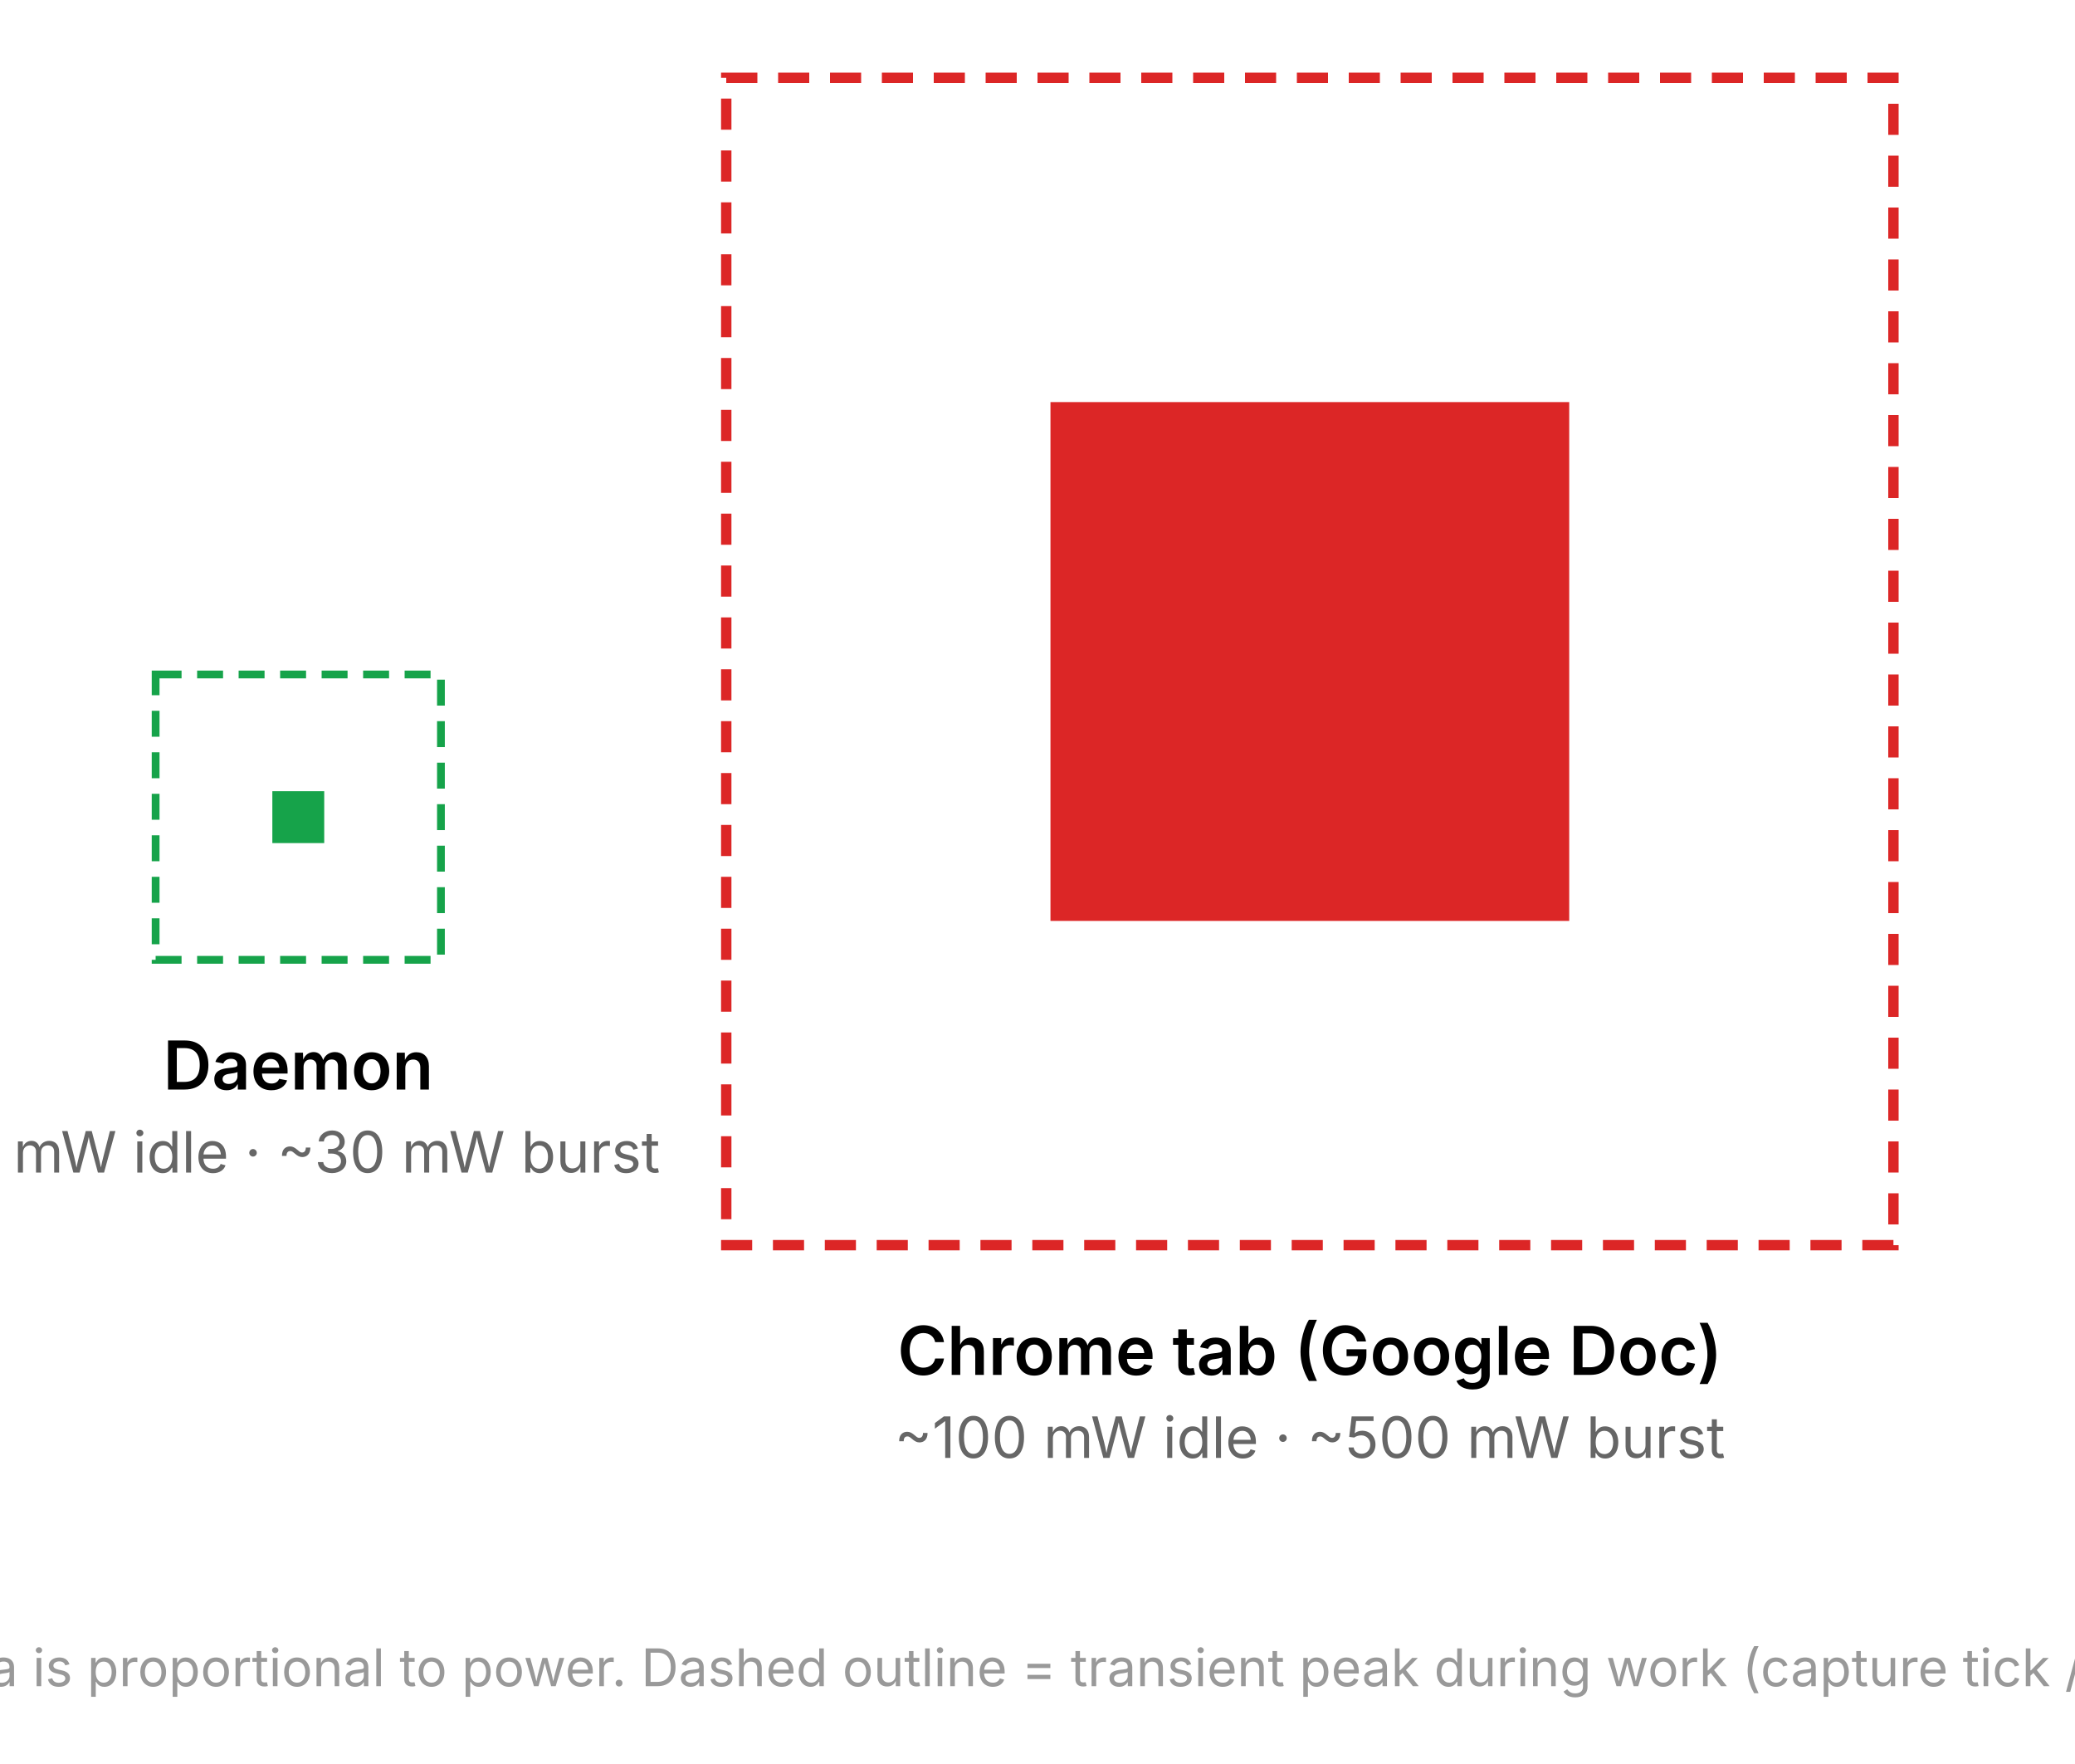
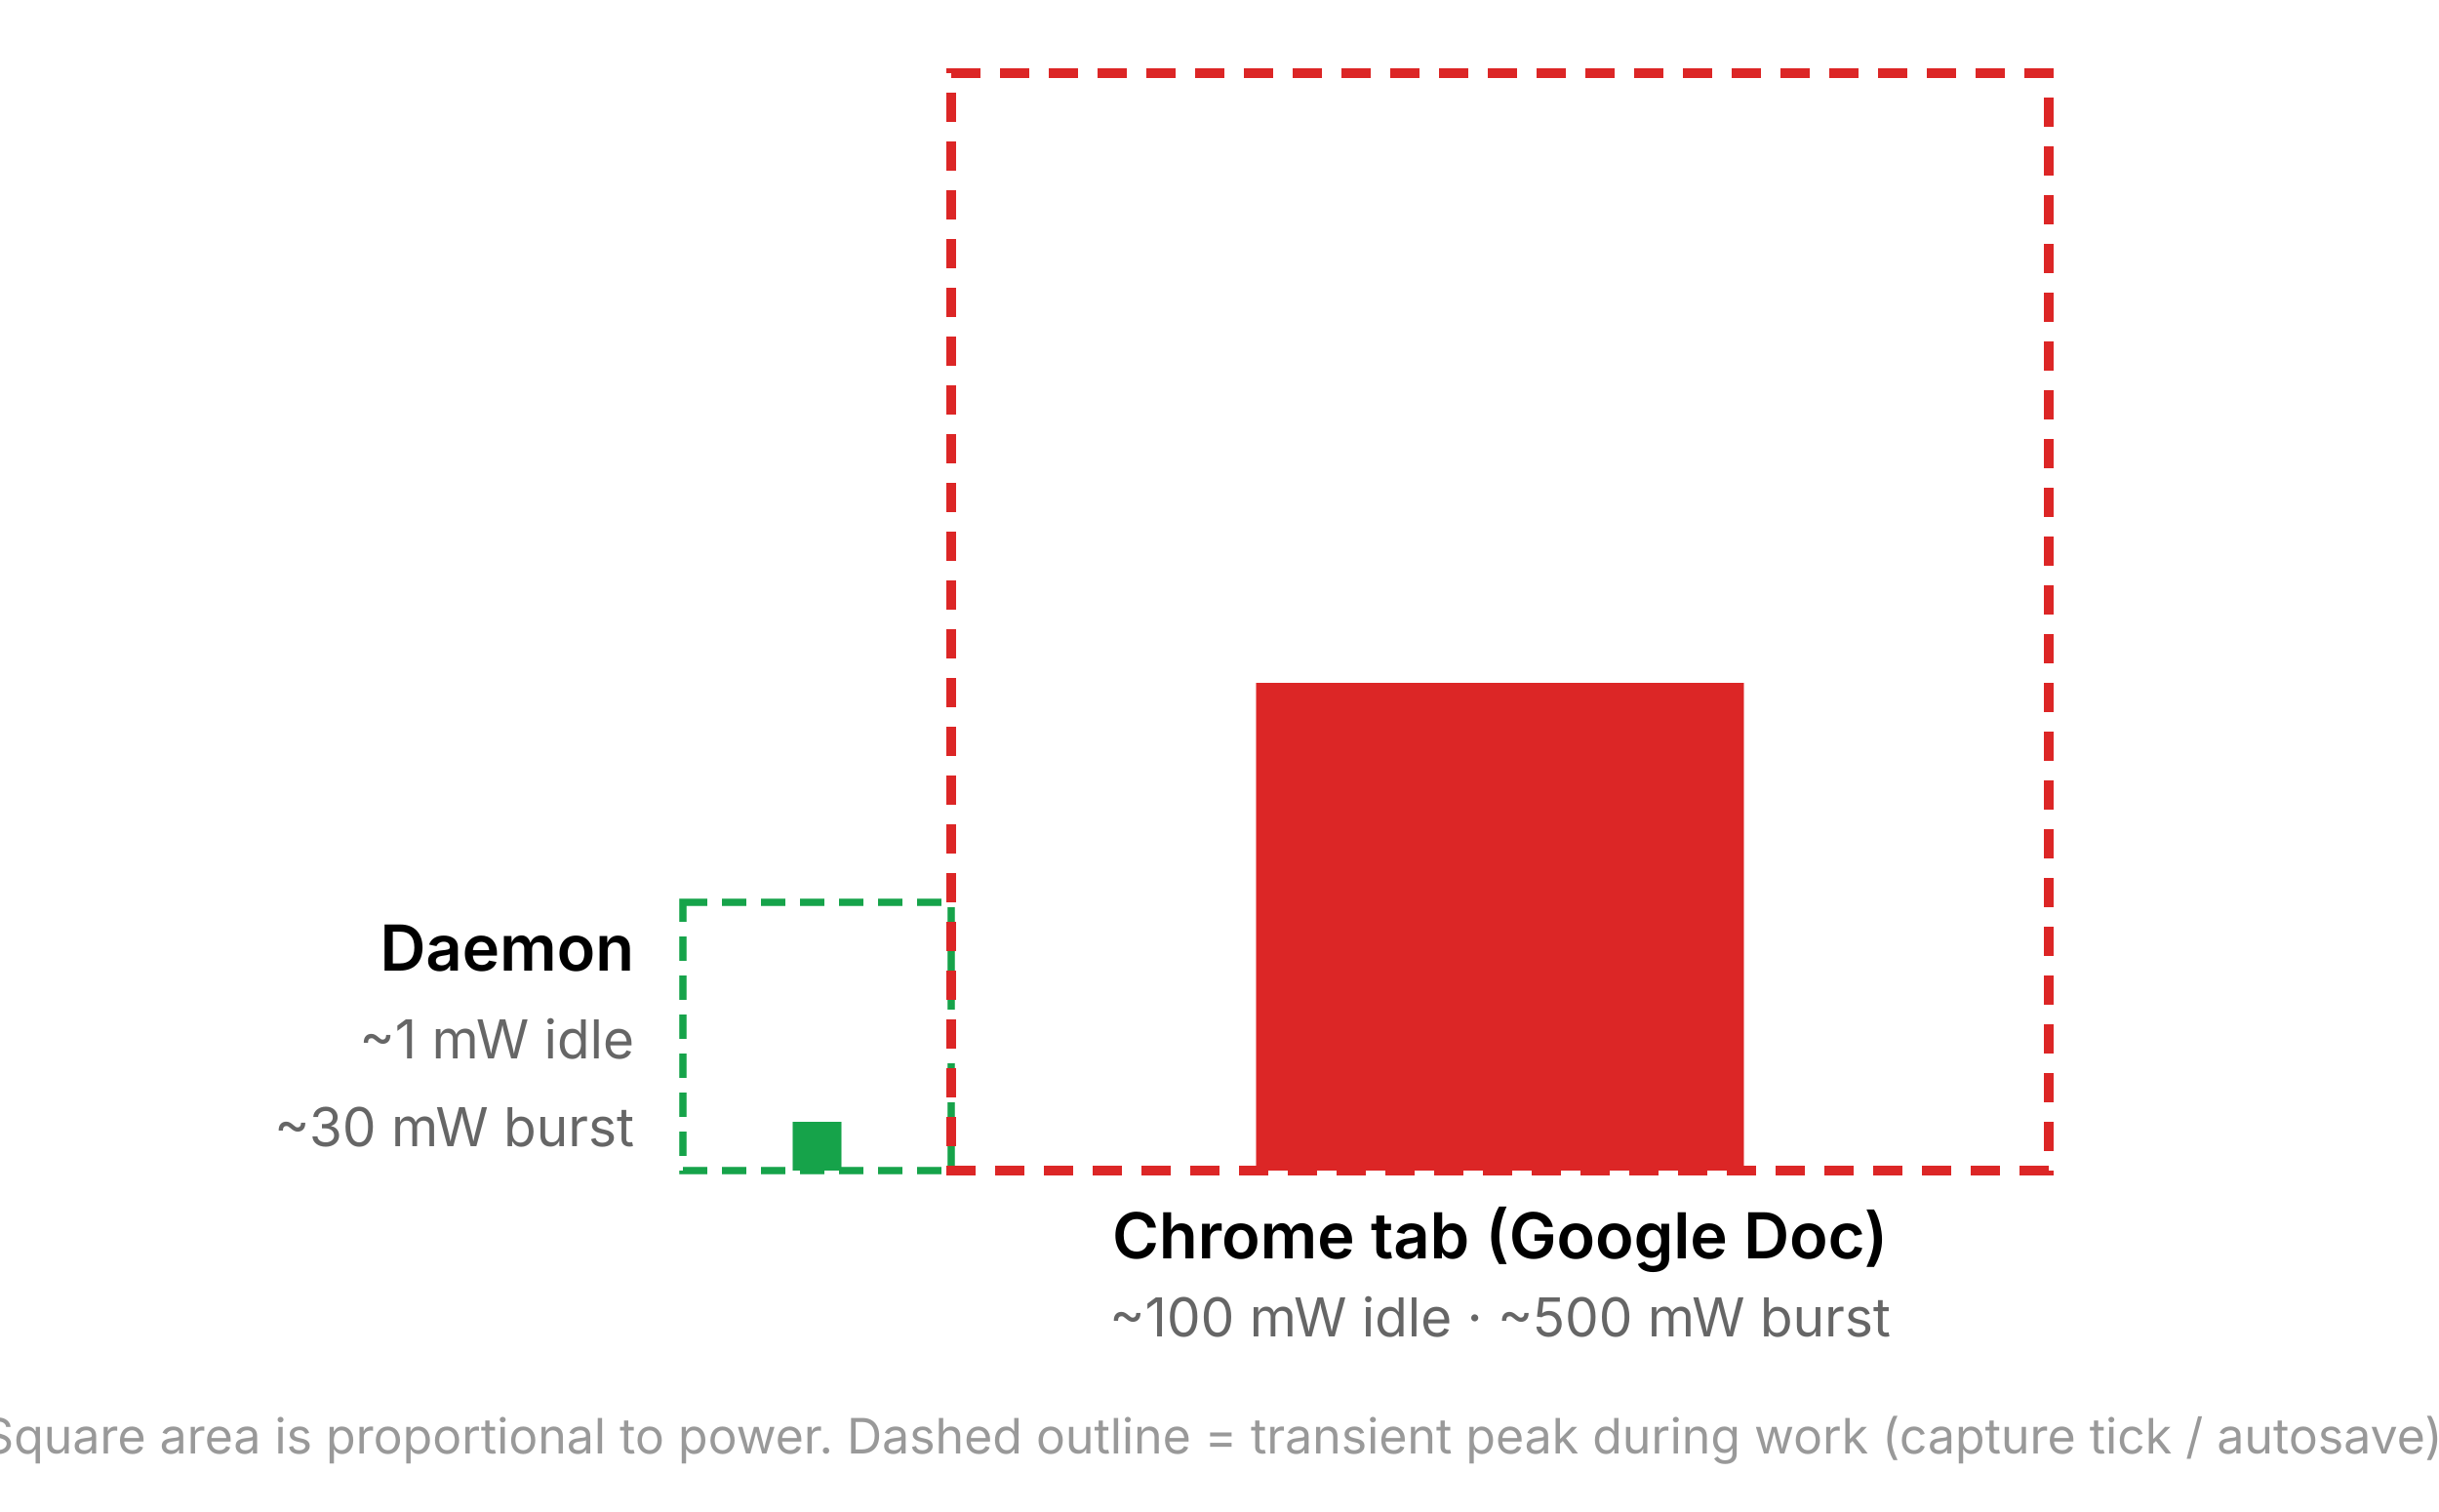
- <svg xmlns="http://www.w3.org/2000/svg" viewBox="0 0 400 340" width="400" height="340" role="img" aria-label="Power-draw comparison: a small solid green square (Daemon idle, ~1 mW) sits inside a slightly larger dashed green outline (Daemon burst, ~30 mW). To the right, a 100x100 solid red square (Chrome tab with a Google Doc, idle, ~100 mW) sits inside a 225x225 dashed red outline (the same tab during autosave / collab-sync, ~500 mW). Square area is proportional to power.">
-   <rect x="30" y="130" width="55" height="55" fill="none" stroke="#16a34a" stroke-width="1.5" stroke-dasharray="5,3" />
-   <rect x="52.5" y="152.5" width="10" height="10" fill="#16a34a" />
-   <text x="57.5" y="210" text-anchor="middle" font-family="-apple-system, BlinkMacSystemFont, 'Segoe UI', sans-serif" font-size="13" font-weight="600">Daemon</text>
-   <text x="57.5" y="226" text-anchor="middle" font-family="-apple-system, BlinkMacSystemFont, 'Segoe UI', sans-serif" font-size="11" fill="#666">~1 mW idle · ~30 mW burst</text>
-   <rect x="140" y="15" width="225" height="225" fill="none" stroke="#dc2626" stroke-width="2" stroke-dasharray="6,4" />
-   <rect x="202.5" y="77.5" width="100" height="100" fill="#dc2626" />
-   <text x="252.5" y="265" text-anchor="middle" font-family="-apple-system, BlinkMacSystemFont, 'Segoe UI', sans-serif" font-size="13" font-weight="600">Chrome tab (Google Doc)</text>
-   <text x="252.5" y="281" text-anchor="middle" font-family="-apple-system, BlinkMacSystemFont, 'Segoe UI', sans-serif" font-size="11" fill="#666">~100 mW idle · ~500 mW burst</text>
-   <text x="200" y="325" text-anchor="middle" font-family="-apple-system, BlinkMacSystemFont, 'Segoe UI', sans-serif" font-size="10" fill="#999">Square area is proportional to power. Dashed outline = transient peak during work (capture tick / autosave).</text>
+ <svg xmlns="http://www.w3.org/2000/svg" viewBox="0 0 500 310" width="500" height="310" role="img" aria-label="Power-draw comparison: a small green Daemon (idle ~1 mW solid, burst ~30 mW dashed) shares a bottom baseline and a vertical edge with a much larger red Chrome tab (Google Doc — idle ~100 mW solid, burst ~500 mW dashed). Square area is proportional to power.">
+   <text x="130" y="199" text-anchor="end" font-family="-apple-system, BlinkMacSystemFont, 'Segoe UI', sans-serif" font-size="13" font-weight="600">Daemon</text>
+   <text x="130" y="217" text-anchor="end" font-family="-apple-system, BlinkMacSystemFont, 'Segoe UI', sans-serif" font-size="11" fill="#666">~1 mW idle</text>
+   <text x="130" y="235" text-anchor="end" font-family="-apple-system, BlinkMacSystemFont, 'Segoe UI', sans-serif" font-size="11" fill="#666">~30 mW burst</text>
+   <rect x="140" y="185" width="55" height="55" fill="none" stroke="#16a34a" stroke-width="1.5" stroke-dasharray="5,3" />
+   <rect x="162.5" y="230" width="10" height="10" fill="#16a34a" />
+   <rect x="195" y="15" width="225" height="225" fill="none" stroke="#dc2626" stroke-width="2" stroke-dasharray="6,4" />
+   <rect x="257.5" y="140" width="100" height="100" fill="#dc2626" />
+   <text x="307.5" y="258" text-anchor="middle" font-family="-apple-system, BlinkMacSystemFont, 'Segoe UI', sans-serif" font-size="13" font-weight="600">Chrome tab (Google Doc)</text>
+   <text x="307.5" y="274" text-anchor="middle" font-family="-apple-system, BlinkMacSystemFont, 'Segoe UI', sans-serif" font-size="11" fill="#666">~100 mW idle · ~500 mW burst</text>
+   <text x="250" y="298" text-anchor="middle" font-family="-apple-system, BlinkMacSystemFont, 'Segoe UI', sans-serif" font-size="10" fill="#999">Square area is proportional to power. Dashed outline = transient peak during work (capture tick / autosave).</text>
</svg>
